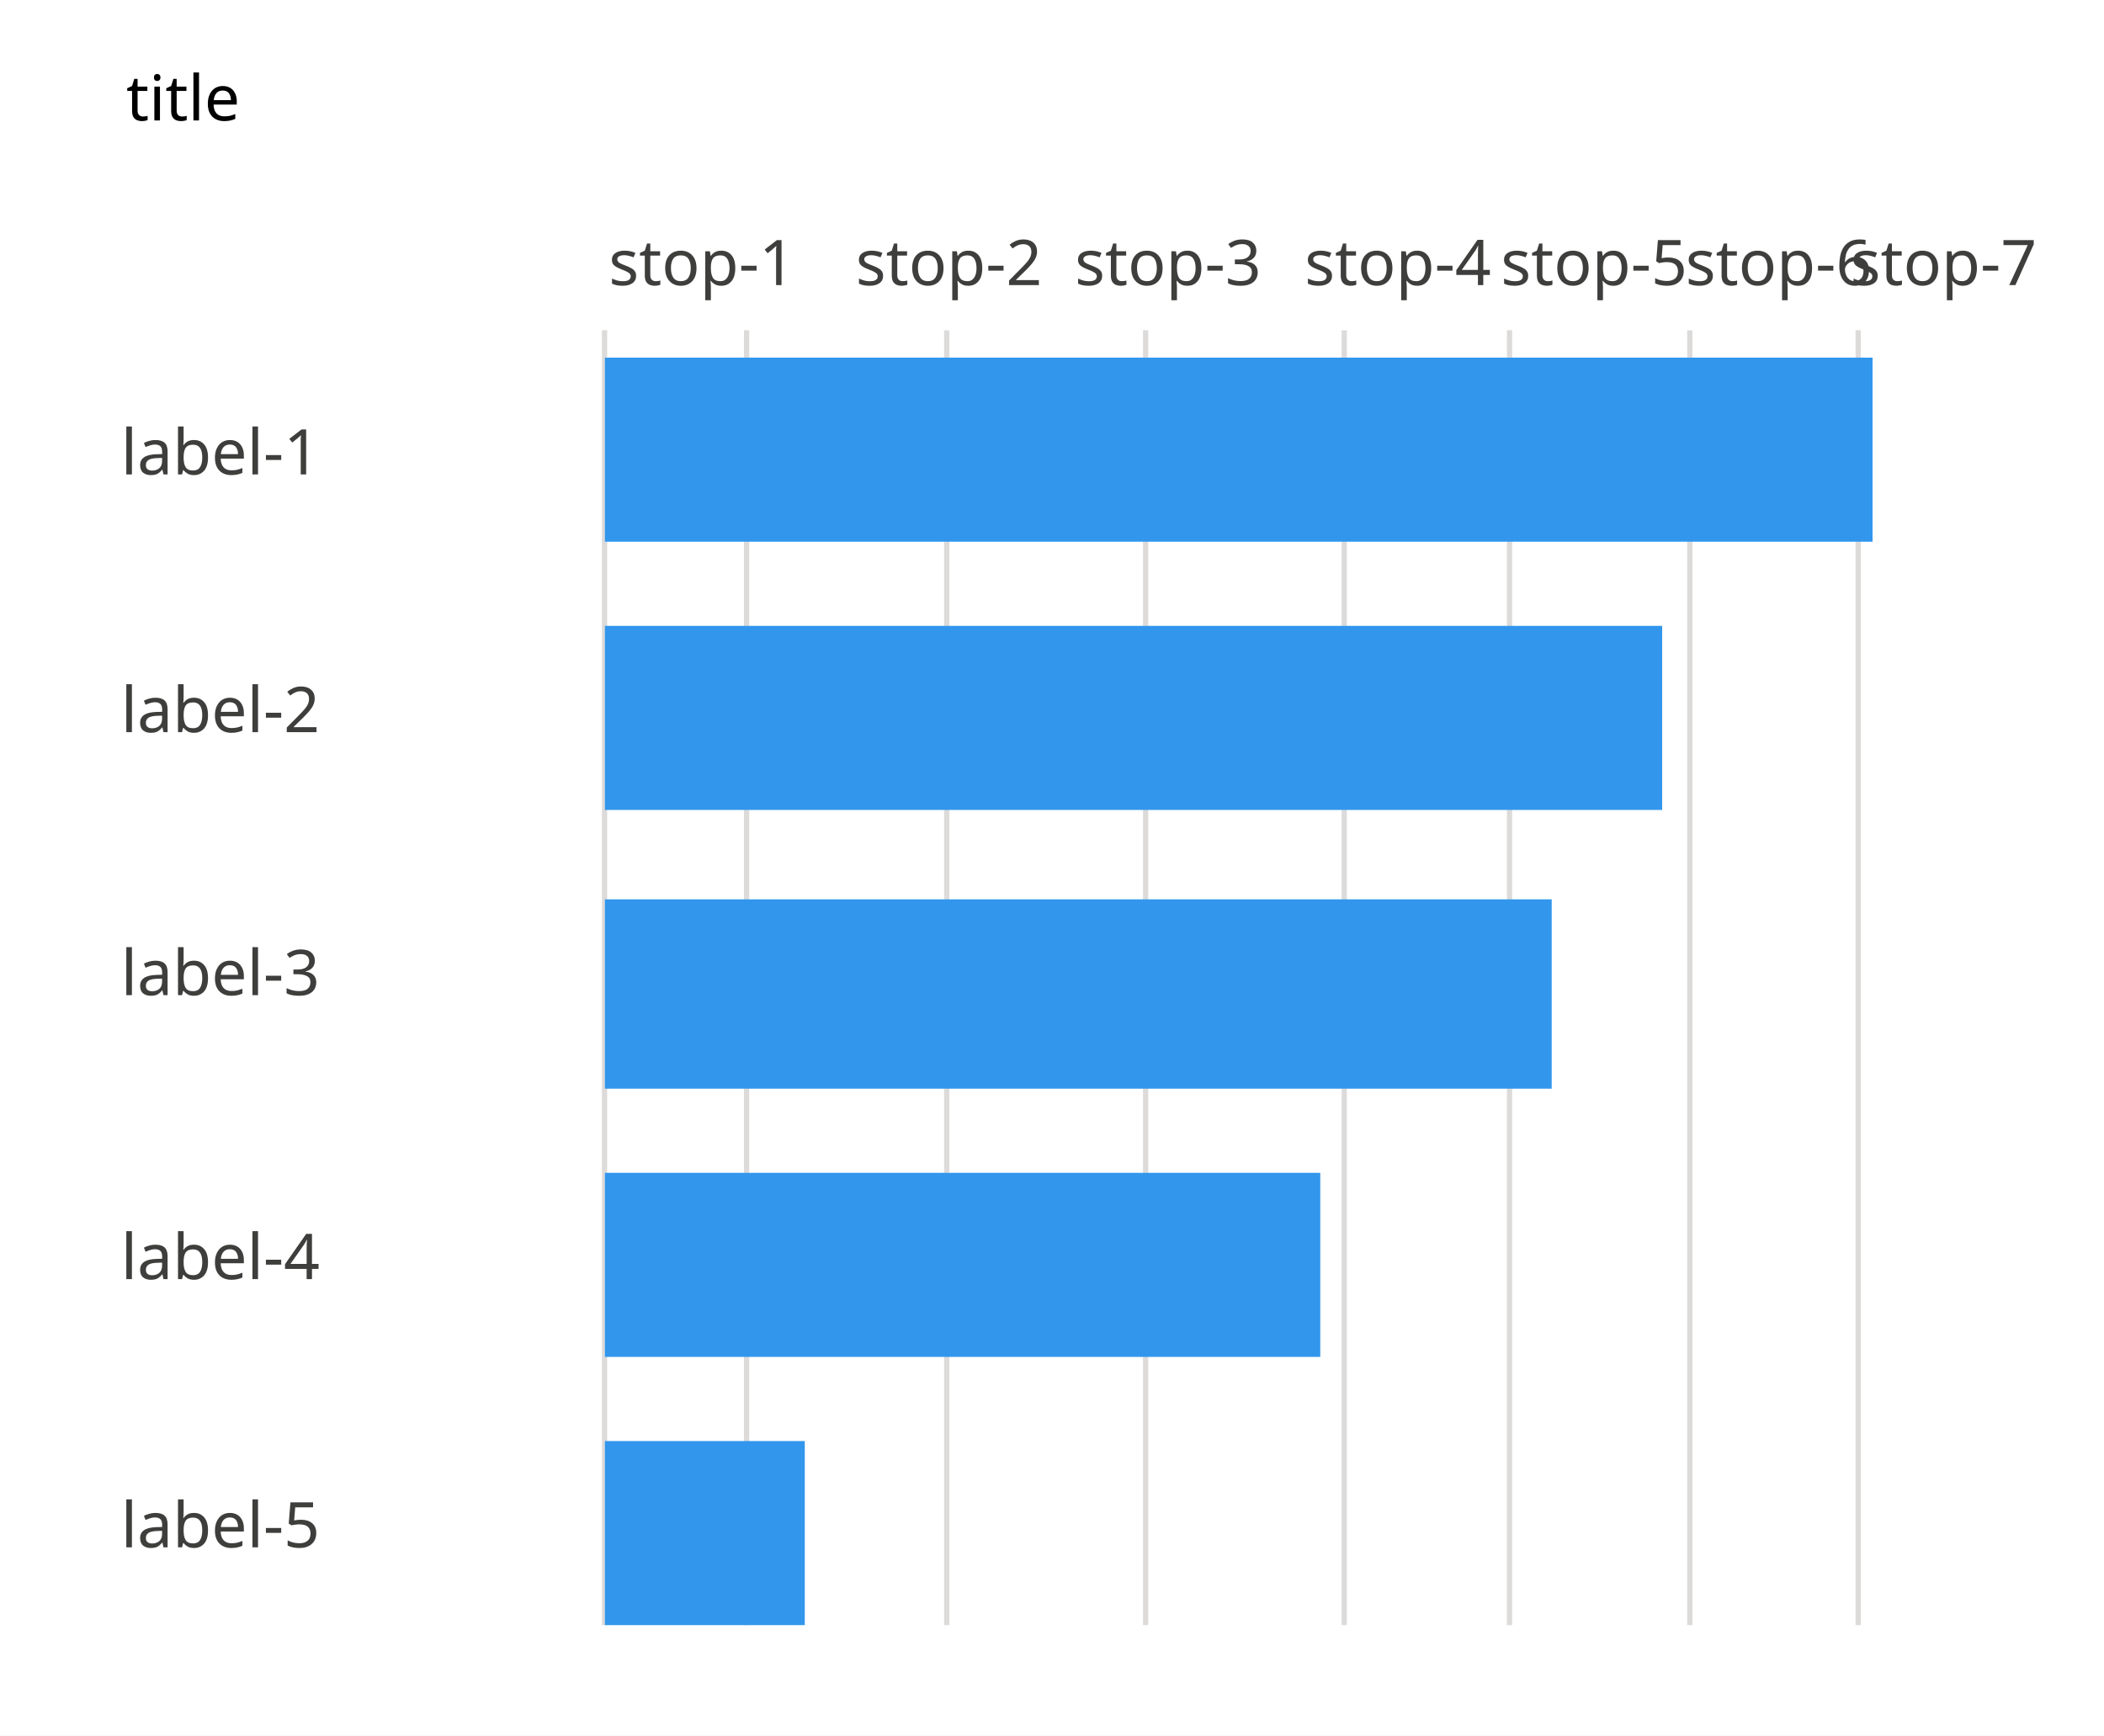
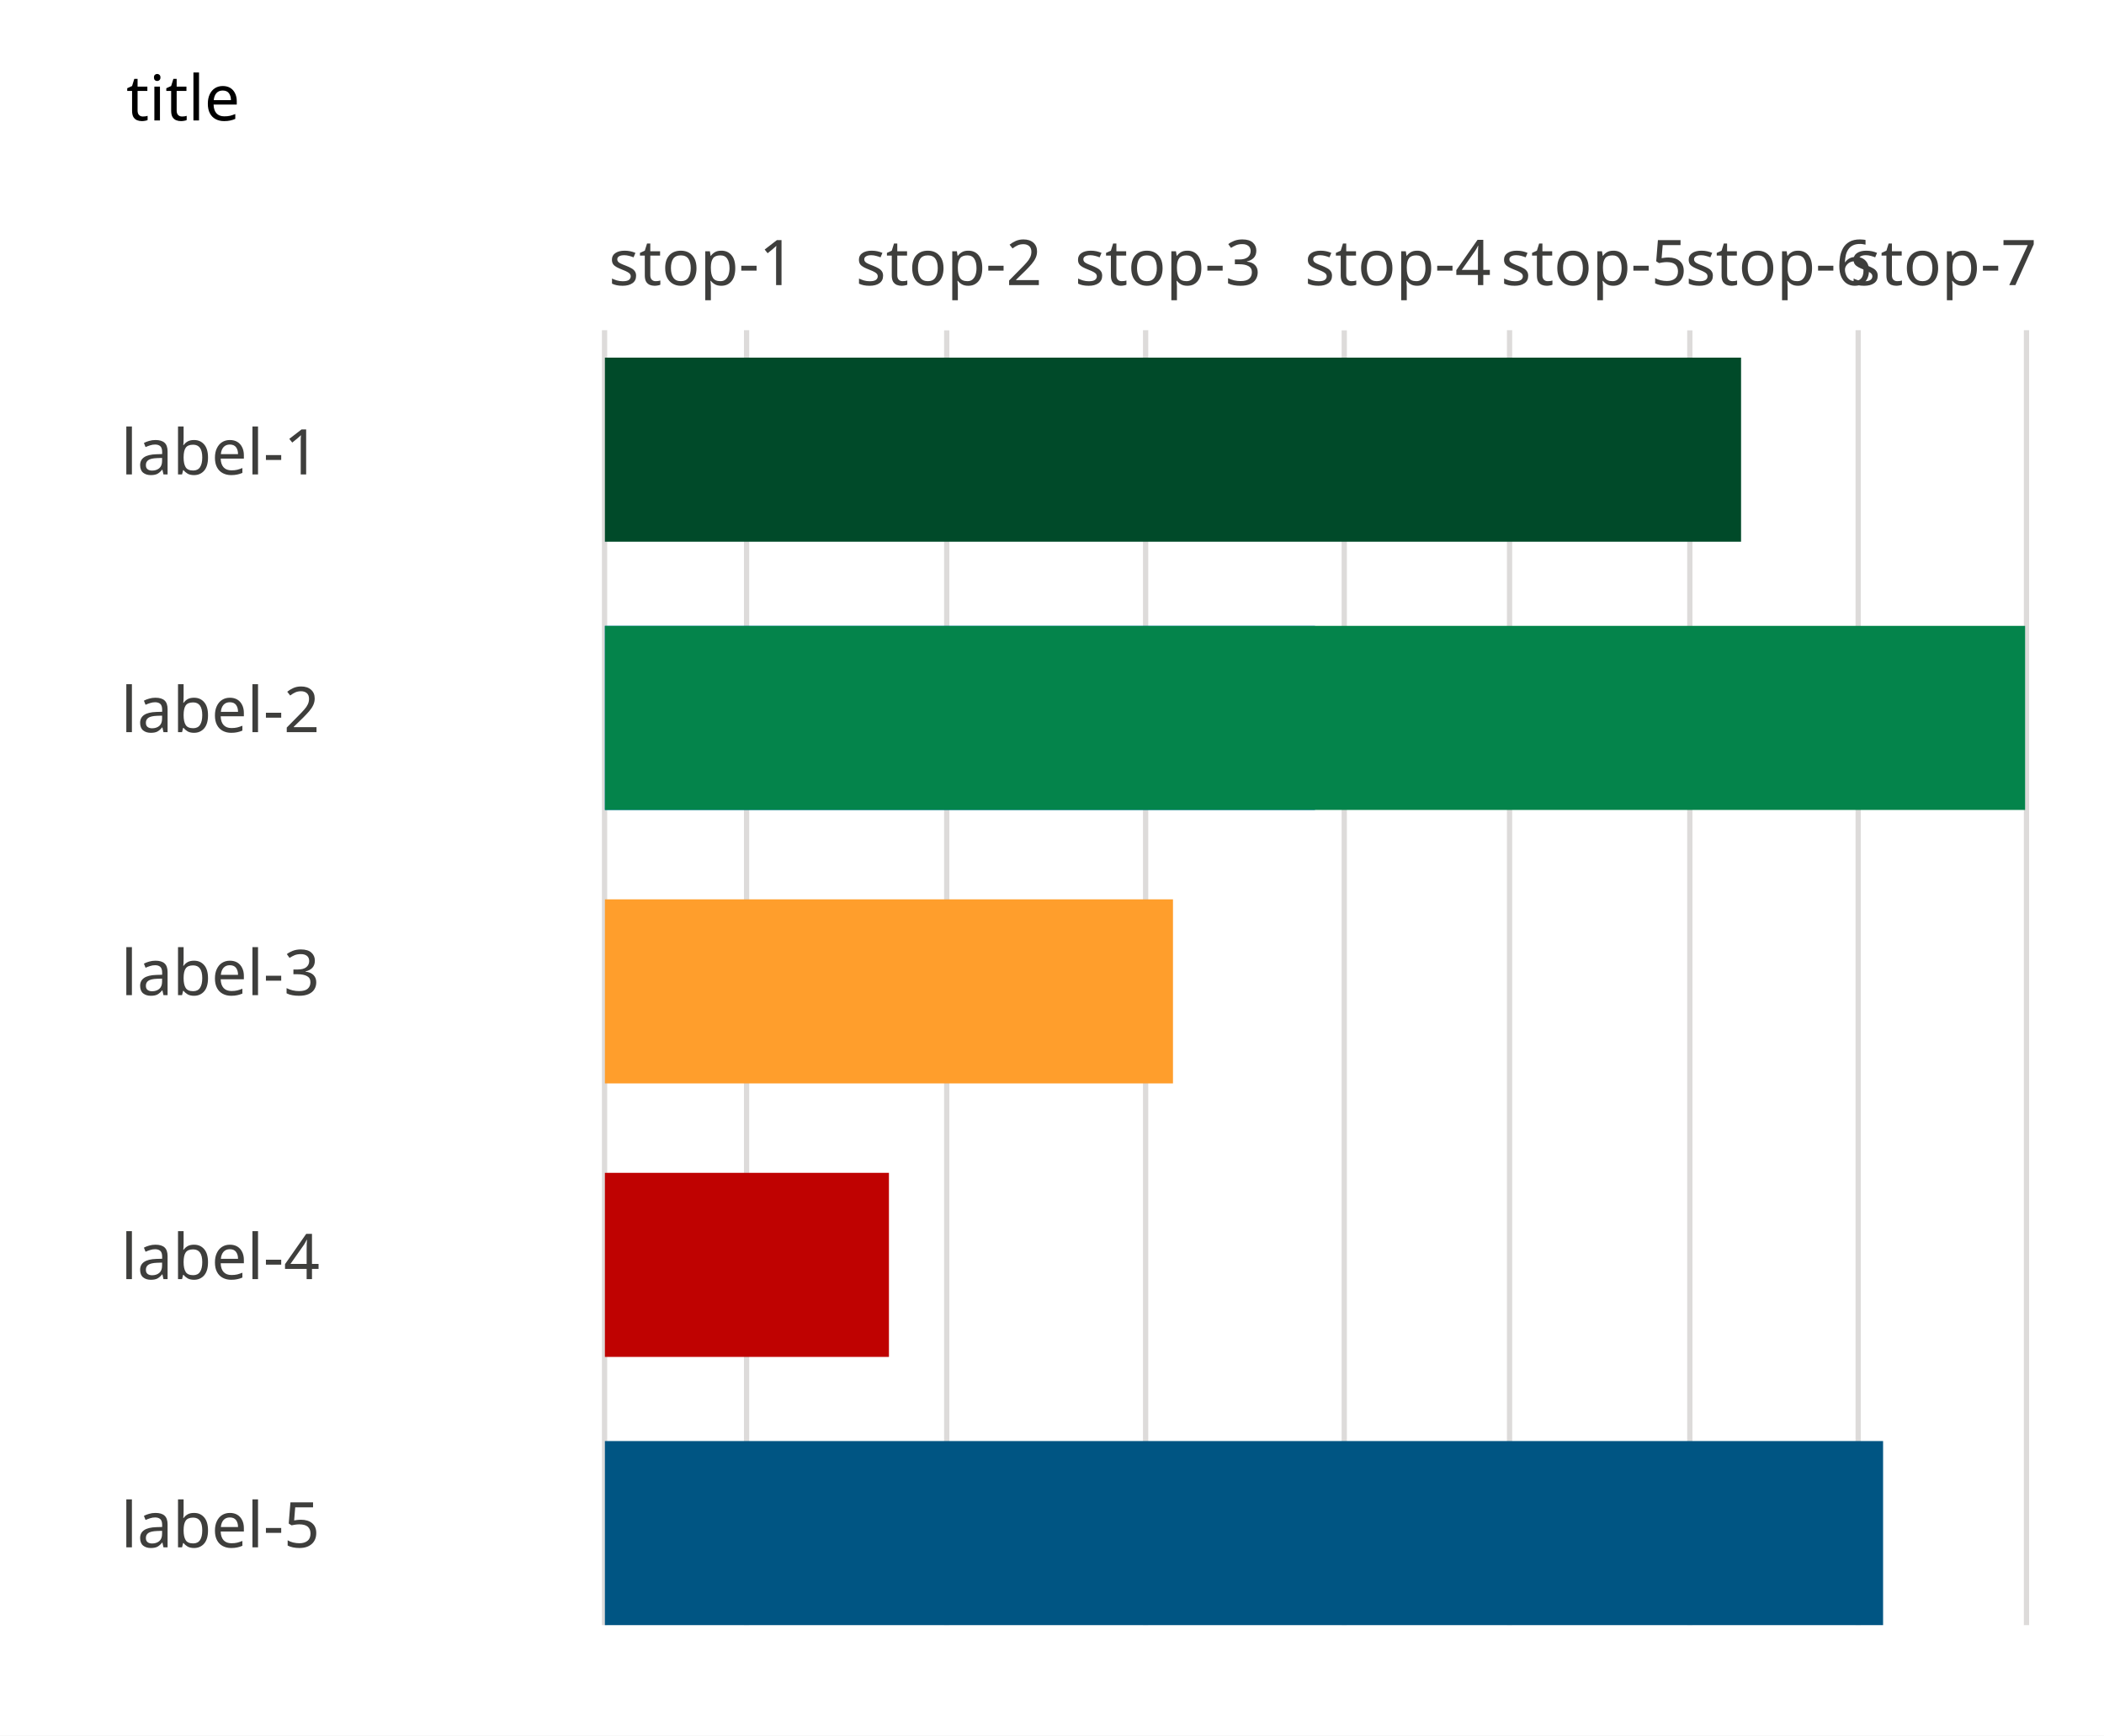
<svg xmlns="http://www.w3.org/2000/svg" width="400px" height="330px" viewBox="0 0 400 330" version="1.1">
  <g id="plain" stroke="none" stroke-width="1" fill="none" fill-rule="evenodd">
    <g id="bar-graph">
-       <g id="top-channels" stroke-width="1">
+       <g id="top-channels" stroke-width="1" fill-rule="evenodd">
        <g id="Group-3" fill="#FFFFFF">
          <polygon id="Rectangle-18-Copy" points="0 0 0 330 400 330 400 0" />
        </g>
        <g id="Gridline" transform="translate(114, 40)">
          <g id="stop7" transform="translate(237, 0)">
            <path d="M2.266,22.781 L2.266,269" id="Path-2_7" stroke="#DDDBDA" />
+             <path d="M34.266,22.781 L34.266,269" id="Path-2_7" stroke="#DDDBDA" />
            <text id="dyn-text=stop-7" fill="#3E3E3C" font-family="SalesforceSans-Regular, Salesforce Sans" font-size="12" font-weight="normal">
              <tspan x="0.776" y="14.212">stop-7</tspan>
            </text>
          </g>
          <g id="stop6" transform="translate(206, 0)">
            <path d="M1.26,22.815 L1.26,269" id="Path-2_6" stroke="#DDDBDA" />
            <text id="dyn-text=stop-6" fill="#3E3E3C" font-family="SalesforceSans-Regular, Salesforce Sans" font-size="12" font-weight="normal">
              <tspan x="0.436" y="14.21">stop-6</tspan>
            </text>
          </g>
          <g id="stop5" transform="translate(171, 0)">
            <path d="M1.988,22.781 L1.988,269" id="Path-2_5" stroke="#DDDBDA" />
            <text id="dyn-text=stop-5" fill="#3E3E3C" font-family="SalesforceSans-Regular, Salesforce Sans" font-size="12" font-weight="normal">
              <tspan x="0.329" y="14.212">stop-5</tspan>
            </text>
          </g>
          <g id="stop4" transform="translate(134, 0)">
            <path d="M7.561,22.815 L7.561,269" id="Path-2_3" stroke="#DDDBDA" />
            <text id="dyn-text=stop-4" fill="#3E3E3C" font-family="SalesforceSans-Regular, Salesforce Sans" font-size="12" font-weight="normal">
              <tspan x="0.033" y="14.21">stop-4</tspan>
            </text>
          </g>
          <g id="stop3" transform="translate(90, 0)">
            <path d="M13.8,22.781 L13.8,269" id="Path-2_2" stroke="#DDDBDA" />
            <text id="dyn-text=stop-3" fill="#3E3E3C" font-family="SalesforceSans-Regular, Salesforce Sans" font-size="12" font-weight="normal">
              <tspan x="0.335" y="14.212">stop-3</tspan>
            </text>
          </g>
          <g id="stop2" transform="translate(48, 0)">
            <path d="M17.984,22.815 L17.984,269" id="Path-2_4" stroke="#DDDBDA" />
            <text id="dyn-text=stop-2" fill="#3E3E3C" font-family="SalesforceSans-Regular, Salesforce Sans" font-size="12" font-weight="normal">
              <tspan x="0.682" y="14.21">stop-2</tspan>
            </text>
          </g>
          <g id="stop1">
            <path d="M27.936,22.781 L27.936,269" id="Path-2" stroke="#DDDBDA" />
            <path d="M0.936,22.781 L0.936,269" id="Path-2.1" stroke="#DDDBDA" />
            <text id="dyn-text=stop-1" fill="#3E3E3C" font-family="SalesforceSans-Regular, Salesforce Sans" font-size="12" font-weight="normal">
              <tspan x="1.728" y="14.212">stop-1</tspan>
            </text>
          </g>
        </g>
-         <g id="auto-animate=grow-from-left" transform="translate(115, 68)" fill="#3296ED" fill-rule="nonzero">
-           <polygon points="0 0 241 0 241 35 0 35" />
+         <g id="auto-animate=grow-from-left" transform="translate(115, 274)">
+           <g id="group-of-bars">
+             <polygon id="10%" fill-opacity="0" fill="#FFFFFF" fill-rule="nonzero" points="0 0 27 0 27 35 0 35" />
+             <polygon id="20%" fill-opacity="0" fill="#FFFFFF" fill-rule="nonzero" points="0 0 54 0 54 35 0 35" />
+             <polygon id="30%" fill-opacity="0" fill="#FFFFFF" fill-rule="nonzero" points="0 0 81 0 81 35 0 35" />
+             <polygon id="40%" fill-opacity="0" fill="#FFFFFF" fill-rule="nonzero" points="0 0 108 0 108 35 0 35" />
+             <polygon id="50%" fill-opacity="0" fill="#FFFFFF" fill-rule="nonzero" points="0 0 135 0 135 35 0 35" />
+             <polygon id="60%" fill-opacity="0" fill="#FFFFFF" fill-rule="nonzero" points="0 0 162 0 162 35 0 35" />
+             <polygon id="70%" fill-opacity="0" fill="#FFFFFF" fill-rule="nonzero" points="0 0 189 0 189 35 0 35" />
+             <polygon id="80%" fill-opacity="0" fill="#FFFFFF" fill-rule="nonzero" points="0 0 216 0 216 35 0 35" />
+             <polygon id="90%" fill="#005583" fill-rule="nonzero" points="0 0 243 0 243 35 0 35" />
+             <polygon id="100%" fill-opacity="0" fill="#FFFFFF" fill-rule="nonzero" points="0 0 270 0 270 35 0 35" />
+           </g>
        </g>
-         <g id="auto-animate=grow-from-left" transform="translate(115, 119)" fill="#3296ED" fill-rule="nonzero">
-           <polygon points="0 0 201 0 201 35 0 35" />
+         <g id="auto-animate=grow-from-left" transform="translate(115, 223)">
+           <g id="group-of-bars">
+             <polygon id="10%" fill-opacity="0" fill="#FFFFFF" fill-rule="nonzero" points="0 0 27 0 27 35 0 35" />
+             <polygon id="20%" fill="#BF0201" fill-rule="nonzero" points="0 0 54 0 54 35 0 35" />
+             <polygon id="30%" fill-opacity="0" fill="#FFFFFF" fill-rule="nonzero" points="0 0 81 0 81 35 0 35" />
+             <polygon id="40%" fill-opacity="0" fill="#FFFFFF" fill-rule="nonzero" points="0 0 108 0 108 35 0 35" />
+             <polygon id="50%" fill-opacity="0" fill="#FFFFFF" fill-rule="nonzero" points="0 0 135 0 135 35 0 35" />
+             <polygon id="60%" fill-opacity="0" fill="#FFFFFF" fill-rule="nonzero" points="0 0 162 0 162 35 0 35" />
+             <polygon id="70%" fill-opacity="0" fill="#FFFFFF" fill-rule="nonzero" points="0 0 189 0 189 35 0 35" />
+             <polygon id="80%" fill-opacity="0" fill="#FFFFFF" fill-rule="nonzero" points="0 0 216 0 216 35 0 35" />
+             <polygon id="90%" fill-opacity="0" fill="#FFFFFF" fill-rule="nonzero" points="0 0 243 0 243 35 0 35" />
+             <polygon id="100%" fill-opacity="0" fill="#FFFFFF" fill-rule="nonzero" points="0 0 270 0 270 35 0 35" />
+           </g>
        </g>
-         <g id="auto-animate=grow-from-left" transform="translate(115, 171)" fill="#3296ED" fill-rule="nonzero">
-           <polygon points="0 0 180 0 180 36 0 36" />
+         <g id="auto-animate=grow-from-left" transform="translate(115, 171)">
+           <g id="group-of-bars">
+             <polygon id="10%" fill-opacity="0" fill="#FFFFFF" fill-rule="nonzero" points="0 0 27 0 27 35 0 35" />
+             <polygon id="20%" fill-opacity="0" fill="#FFFFFF" fill-rule="nonzero" points="0 0 54 0 54 35 0 35" />
+             <polygon id="30%" fill-opacity="0" fill="#FFFFFF" fill-rule="nonzero" points="0 0 81 0 81 35 0 35" />
+             <polygon id="40%" fill="#FF9E2C" fill-rule="nonzero" points="0 0 108 0 108 35 0 35" />
+             <polygon id="50%" fill-opacity="0" fill="#FFFFFF" fill-rule="nonzero" points="0 0 135 0 135 35 0 35" />
+             <polygon id="60%" fill-opacity="0" fill="#FFFFFF" fill-rule="nonzero" points="0 0 162 0 162 35 0 35" />
+             <polygon id="70%" fill-opacity="0" fill="#FFFFFF" fill-rule="nonzero" points="0 0 189 0 189 35 0 35" />
+             <polygon id="80%" fill-opacity="0" fill="#FFFFFF" fill-rule="nonzero" points="0 0 216 0 216 35 0 35" />
+             <polygon id="90%" fill-opacity="0" fill="#FFFFFF" fill-rule="nonzero" points="0 0 243 0 243 35 0 35" />
+             <polygon id="100%" fill-opacity="0" fill="#FFFFFF" fill-rule="nonzero" points="0 0 270 0 270 35 0 35" />
+           </g>
        </g>
-         <g id="auto-animate=grow-from-left" transform="translate(115, 223)" fill="#3296ED" fill-rule="nonzero">
-           <polygon points="0 0 136 0 136 35 0 35" />
+         <g id="auto-animate=grow-from-left" transform="translate(115, 119)">
+           <g id="group-of-bars">
+             <polygon id="10%" fill-opacity="0" fill="#FFFFFF" fill-rule="nonzero" points="0 0 27 0 27 35 0 35" />
+             <polygon id="20%" fill-opacity="0" fill="#FFFFFF" fill-rule="nonzero" points="0 0 54 0 54 35 0 35" />
+             <polygon id="30%" fill-opacity="0" fill="#FFFFFF" fill-rule="nonzero" points="0 0 81 0 81 35 0 35" />
+             <polygon id="40%" fill-opacity="0" fill="#FFFFFF" fill-rule="nonzero" points="0 0 108 0 108 35 0 35" />
+             <polygon id="50%" fill="#0070D2" fill-rule="nonzero" points="0 0 135 0 135 35 0 35" />
+             <polygon id="60%" fill-opacity="0" fill="#FFFFFF" fill-rule="nonzero" points="0 0 162 0 162 35 0 35" />
+             <polygon id="70%" fill-opacity="0" fill="#FFFFFF" fill-rule="nonzero" points="0 0 189 0 189 35 0 35" />
+             <polygon id="80%" fill-opacity="0" fill="#FFFFFF" fill-rule="nonzero" points="0 0 216 0 216 35 0 35" />
+             <polygon id="90%" fill-opacity="0" fill="#FFFFFF" fill-rule="nonzero" points="0 0 243 0 243 35 0 35" />
+             <polygon id="100%" fill="#04844B" fill-rule="nonzero" points="0 0 270 0 270 35 0 35" />
+           </g>
        </g>
-         <g id="auto-animate=grow-from-left" transform="translate(115, 274)" fill="#3296ED" fill-rule="nonzero">
-           <polygon points="0 0 38 0 38 35 0 35" />
+         <g id="auto-animate=grow-from-left" transform="translate(115, 68)">
+           <g id="group-of-bars">
+             <polygon id="10%" fill-opacity="0" fill="#FFFFFF" fill-rule="nonzero" points="0 0 27 0 27 35 0 35" />
+             <polygon id="20%" fill-opacity="0" fill="#FFFFFF" fill-rule="nonzero" points="0 0 54 0 54 35 0 35" />
+             <polygon id="30%" fill-opacity="0" fill="#FFFFFF" fill-rule="nonzero" points="0 0 81 0 81 35 0 35" />
+             <polygon id="40%" fill-opacity="0" fill="#FFFFFF" fill-rule="nonzero" points="0 0 108 0 108 35 0 35" />
+             <polygon id="50%" fill-opacity="0" fill="#FFFFFF" fill-rule="nonzero" points="0 0 135 0 135 35 0 35" />
+             <polygon id="60%" fill-opacity="0" fill="#FFFFFF" fill-rule="nonzero" points="0 0 162 0 162 35 0 35" />
+             <polygon id="70%" fill-opacity="0" fill="#FFFFFF" fill-rule="nonzero" points="0 0 189 0 189 35 0 35" />
+             <polygon id="80%" fill="#004A29" fill-rule="nonzero" points="0 0 216 0 216 35 0 35" />
+             <polygon id="90%" fill-opacity="0" fill="#FFFFFF" fill-rule="nonzero" points="0 0 243 0 243 35 0 35" />
+             <polygon id="100%" fill-opacity="0" fill="#FFFFFF" fill-rule="nonzero" points="0 0 270 0 270 35 0 35" />
+           </g>
        </g>
      </g>
-       <text id="dyn-text=label-5" fill="#3E3E3C" font-family="SalesforceSans-Regular, Salesforce Sans" font-size="12" font-weight="normal">
+       <text id="dyn-text=label-5" font-family="SalesforceSans-Regular, Salesforce Sans" font-size="12" font-weight="normal" line-spacing="18" fill="#3E3E3C">
        <tspan x="23" y="294.212">label-5</tspan>
      </text>
-       <text id="dyn-text=label-4" fill="#3E3E3C" font-family="SalesforceSans-Regular, Salesforce Sans" font-size="12" font-weight="normal">
+       <text id="dyn-text=label-4" fill="#3E3E3C" fill-rule="evenodd" font-family="SalesforceSans-Regular, Salesforce Sans" font-size="12" font-weight="normal">
        <tspan x="23" y="243.212">label-4</tspan>
      </text>
-       <text id="dyn-text=label-3" fill="#3E3E3C" font-family="SalesforceSans-Regular, Salesforce Sans" font-size="12" font-weight="normal">
+       <text id="dyn-text=label-3" fill="#3E3E3C" fill-rule="evenodd" font-family="SalesforceSans-Regular, Salesforce Sans" font-size="12" font-weight="normal">
        <tspan x="23" y="189.212">label-3</tspan>
      </text>
-       <text id="dyn-text=label-2" fill="#3E3E3C" font-family="SalesforceSans-Regular, Salesforce Sans" font-size="12" font-weight="normal">
+       <text id="dyn-text=label-2" fill="#3E3E3C" fill-rule="evenodd" font-family="SalesforceSans-Regular, Salesforce Sans" font-size="12" font-weight="normal">
        <tspan x="23" y="139.212">label-2</tspan>
      </text>
-       <text id="dyn-text=label-1" fill="#3E3E3C" font-family="SalesforceSans-Regular, Salesforce Sans" font-size="12" font-weight="normal">
+       <text id="dyn-text=label-1" fill="#3E3E3C" fill-rule="evenodd" font-family="SalesforceSans-Regular, Salesforce Sans" font-size="12" font-weight="normal">
        <tspan x="23" y="90.212">label-1</tspan>
      </text>
-       <text id="dyn-text=title" fill="#000000" font-family="SalesforceSans-Regular, Salesforce Sans" font-size="12" font-weight="normal">
+       <text id="dyn-text=title" fill="#000000" fill-rule="evenodd" font-family="SalesforceSans-Regular, Salesforce Sans" font-size="12" font-weight="normal">
        <tspan x="24" y="22.904">title</tspan>
      </text>
    </g>
  </g>
</svg>
